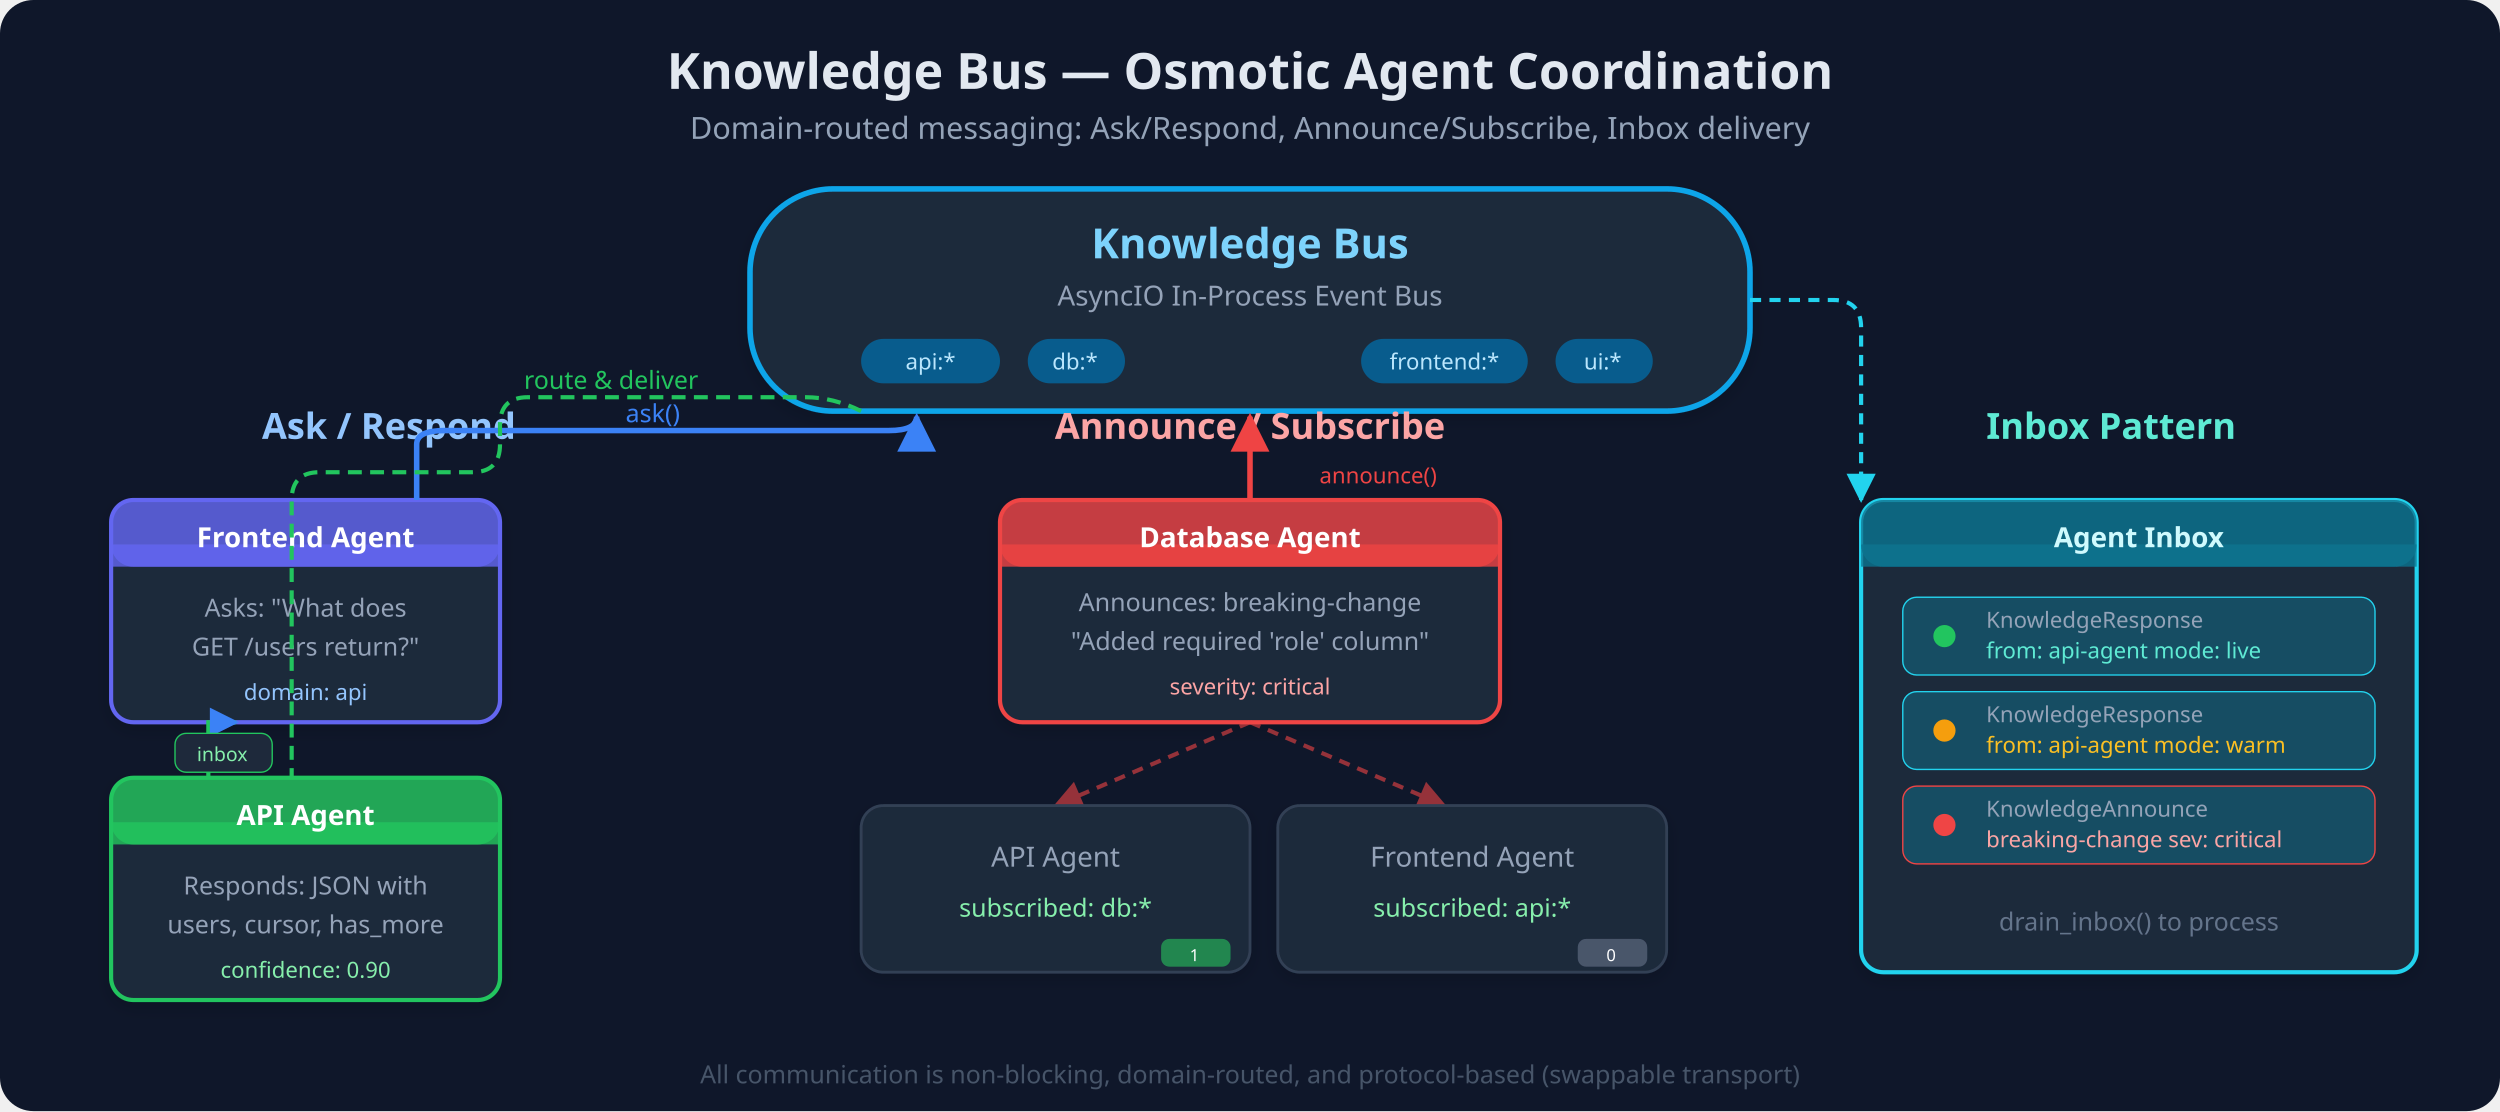
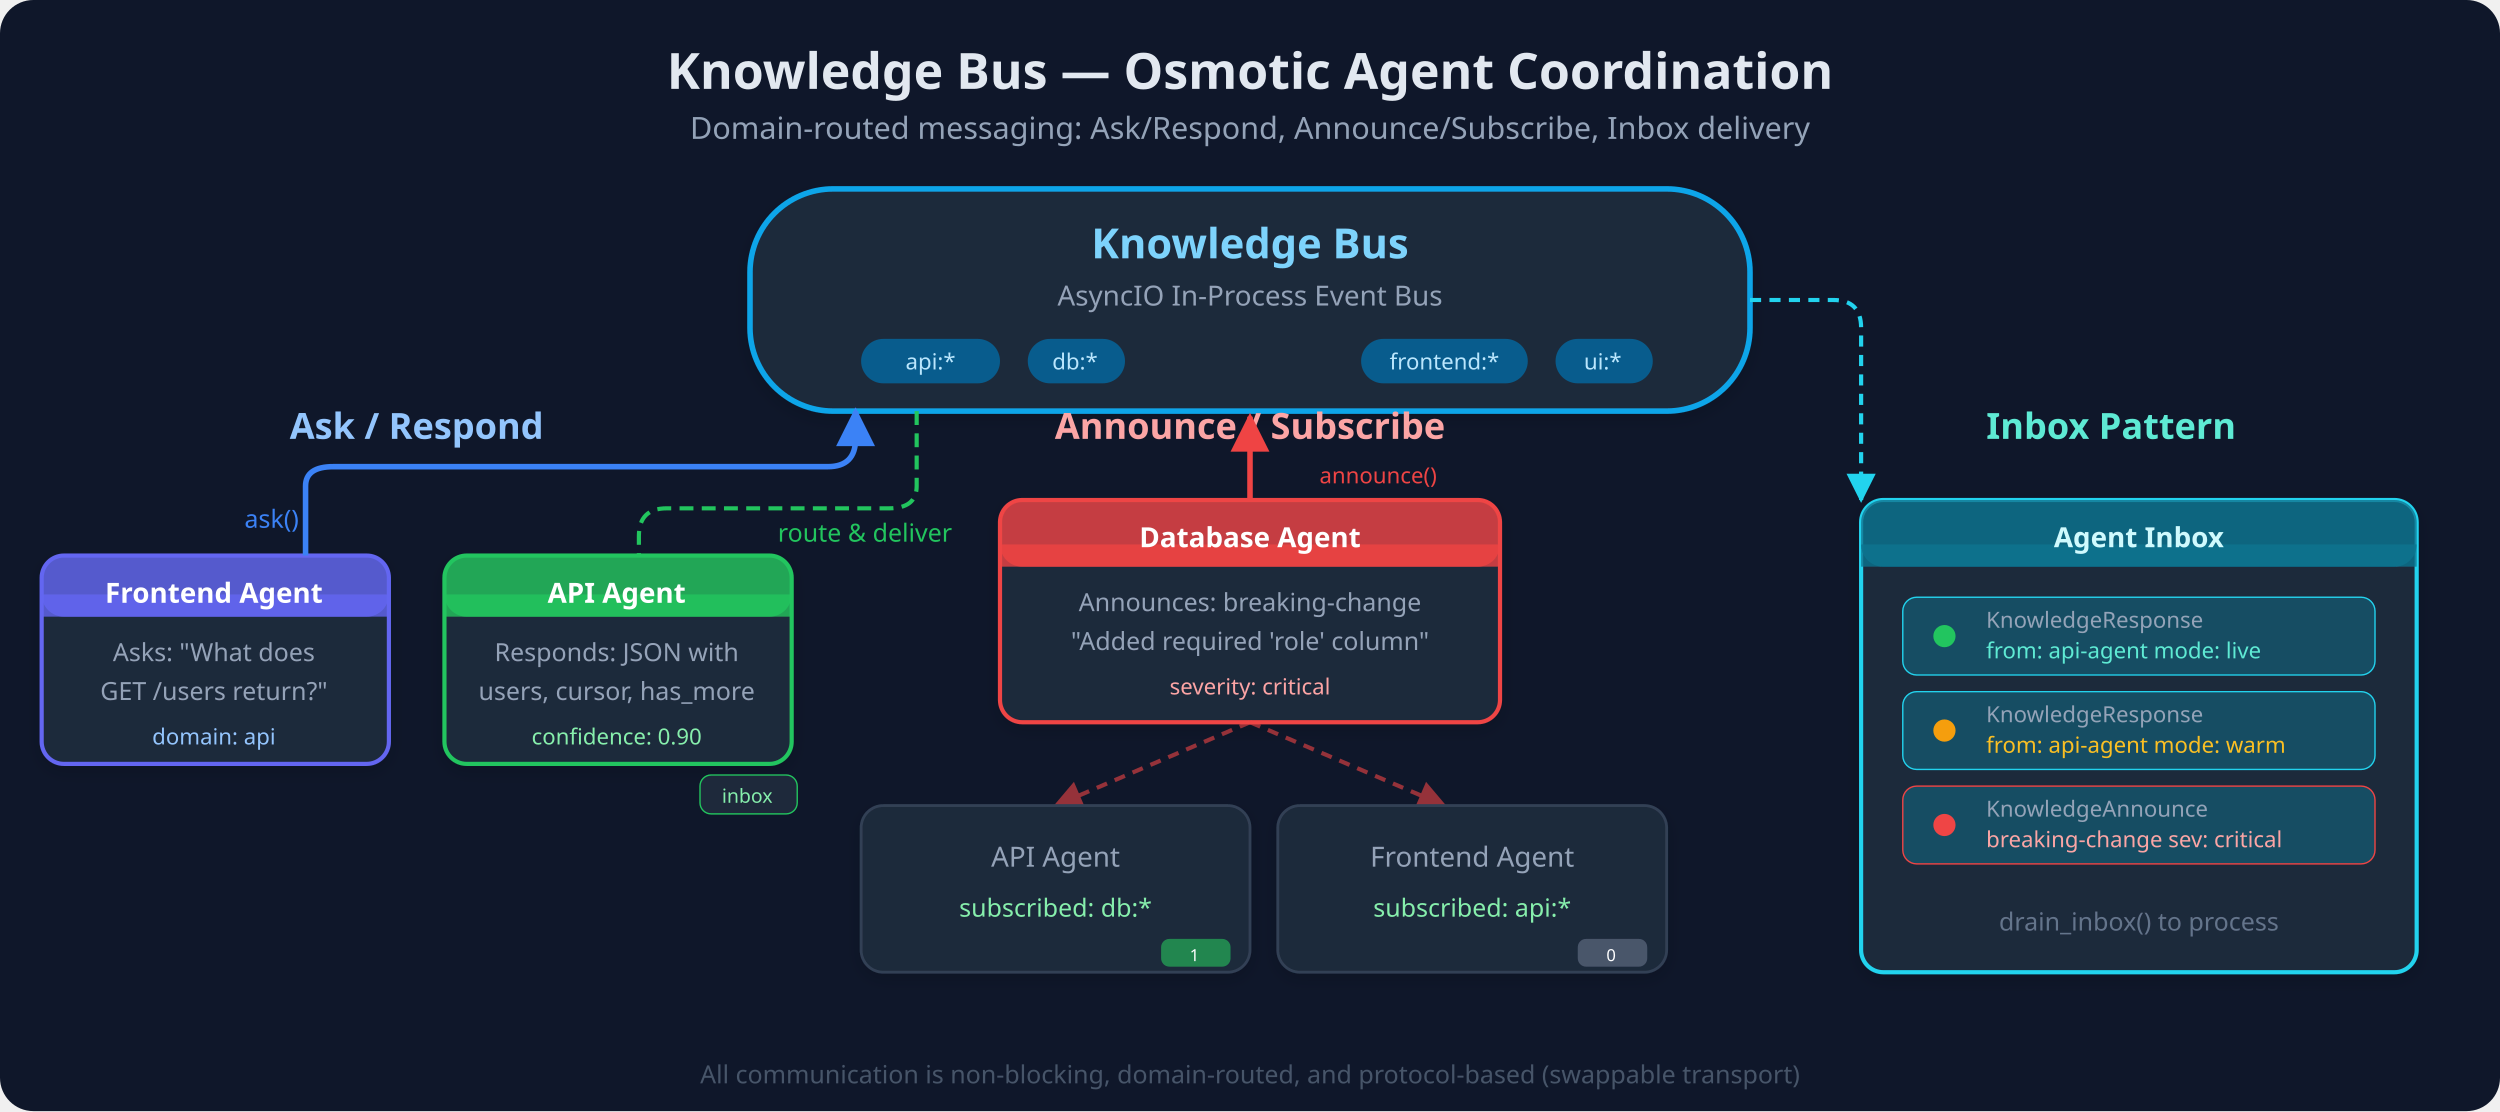
<svg xmlns="http://www.w3.org/2000/svg" viewBox="0 0 900 400" font-family="'Segoe UI', system-ui, -apple-system, sans-serif">
  <defs>
    <linearGradient id="askGrad" x1="0" y1="0" x2="1" y2="0">
      <stop offset="0%" stop-color="#3b82f6" />
      <stop offset="100%" stop-color="#6366f1" />
    </linearGradient>
    <linearGradient id="annGrad" x1="0" y1="0" x2="1" y2="0">
      <stop offset="0%" stop-color="#ef4444" />
      <stop offset="100%" stop-color="#f97316" />
    </linearGradient>
    <linearGradient id="subGrad" x1="0" y1="0" x2="1" y2="0">
      <stop offset="0%" stop-color="#10b981" />
      <stop offset="100%" stop-color="#22d3ee" />
    </linearGradient>
    <filter id="ds3" x="-4%" y="-4%" width="108%" height="116%">
      <feDropShadow dx="0" dy="2" stdDeviation="3" flood-color="#000" flood-opacity="0.15" />
    </filter>
    <marker id="arrowBlue" viewBox="0 0 10 10" refX="9" refY="5" markerWidth="7" markerHeight="7" orient="auto">
      <path d="M 0 0 L 10 5 L 0 10 z" fill="#3b82f6" />
    </marker>
    <marker id="arrowRed" viewBox="0 0 10 10" refX="9" refY="5" markerWidth="7" markerHeight="7" orient="auto">
      <path d="M 0 0 L 10 5 L 0 10 z" fill="#ef4444" />
    </marker>
    <marker id="arrowTeal" viewBox="0 0 10 10" refX="9" refY="5" markerWidth="7" markerHeight="7" orient="auto">
      <path d="M 0 0 L 10 5 L 0 10 z" fill="#22d3ee" />
    </marker>
  </defs>
  <rect width="900" height="400" rx="12" fill="#0f172a" />
  <text x="450" y="32" text-anchor="middle" fill="#e2e8f0" font-size="18" font-weight="700">Knowledge Bus — Osmotic Agent Coordination</text>
  <text x="450" y="50" text-anchor="middle" fill="#94a3b8" font-size="11">Domain-routed messaging: Ask/Respond, Announce/Subscribe, Inbox delivery</text>
  <g filter="url(#ds3)">
    <rect x="270" y="68" width="360" height="80" rx="30" fill="#1e293b" stroke="#0ea5e9" stroke-width="2" />
    <text x="450" y="93" text-anchor="middle" fill="#7dd3fc" font-size="15" font-weight="700">Knowledge Bus</text>
    <text x="450" y="110" text-anchor="middle" fill="#94a3b8" font-size="10">AsyncIO In-Process Event Bus</text>
  </g>
  <rect x="310" y="122" width="50" height="16" rx="8" fill="#0369a1" opacity="0.8" />
  <text x="335" y="133" text-anchor="middle" fill="#bae6fd" font-size="8">api:*</text>
  <rect x="370" y="122" width="35" height="16" rx="8" fill="#0369a1" opacity="0.8" />
  <text x="387" y="133" text-anchor="middle" fill="#bae6fd" font-size="8">db:*</text>
  <rect x="490" y="122" width="60" height="16" rx="8" fill="#0369a1" opacity="0.8" />
  <text x="520" y="133" text-anchor="middle" fill="#bae6fd" font-size="8">frontend:*</text>
  <rect x="560" y="122" width="35" height="16" rx="8" fill="#0369a1" opacity="0.8" />
  <text x="577" y="133" text-anchor="middle" fill="#bae6fd" font-size="8">ui:*</text>
-   <text x="140" y="158" text-anchor="middle" fill="#93c5fd" font-size="13" font-weight="600">Ask / Respond</text>
+   <text x="150" y="158" text-anchor="middle" fill="#93c5fd" font-size="13" font-weight="600">Ask / Respond</text>
  <g filter="url(#ds3)">
-     <rect x="40" y="180" width="140" height="80" rx="8" fill="#1e293b" stroke="#6366f1" stroke-width="1.5" />
-     <rect x="40" y="180" width="140" height="24" rx="8" fill="#6366f1" opacity="0.8" />
-     <rect x="40" y="196" width="140" height="8" fill="#6366f1" opacity="0.8" />
-     <text x="110" y="197" text-anchor="middle" fill="white" font-size="10" font-weight="600">Frontend Agent</text>
-     <text x="110" y="222" text-anchor="middle" fill="#94a3b8" font-size="9">Asks: "What does</text>
-     <text x="110" y="236" text-anchor="middle" fill="#94a3b8" font-size="9">GET /users return?"</text>
-     <text x="110" y="252" text-anchor="middle" fill="#93c5fd" font-size="8">domain: api</text>
+     <rect x="15" y="200" width="125" height="75" rx="8" fill="#1e293b" stroke="#6366f1" stroke-width="1.5" />
+     <rect x="15" y="200" width="125" height="22" rx="8" fill="#6366f1" opacity="0.8" />
+     <rect x="15" y="214" width="125" height="8" fill="#6366f1" opacity="0.8" />
+     <text x="77" y="217" text-anchor="middle" fill="white" font-size="10" font-weight="600">Frontend Agent</text>
+     <text x="77" y="238" text-anchor="middle" fill="#94a3b8" font-size="9">Asks: "What does</text>
+     <text x="77" y="252" text-anchor="middle" fill="#94a3b8" font-size="9">GET /users return?"</text>
+     <text x="77" y="268" text-anchor="middle" fill="#93c5fd" font-size="8">domain: api</text>
  </g>
-   <path d="M 150 180 L 150 160 Q 150 155 160 155 L 320 155 Q 330 155 330 150" stroke="#3b82f6" stroke-width="2" fill="none" marker-end="url(#arrowBlue)" />
-   <text x="235" y="152" text-anchor="middle" fill="#3b82f6" font-size="9" font-weight="500">ask()</text>
+   <path d="M 110 200 L 110 175 Q 110 168 120 168 L 298 168 Q 308 168 308 158 L 308 148" stroke="#3b82f6" stroke-width="2" fill="none" marker-end="url(#arrowBlue)" />
+   <text x="88" y="190" fill="#3b82f6" font-size="9" font-weight="500">ask()</text>
  <g filter="url(#ds3)">
-     <rect x="40" y="280" width="140" height="80" rx="8" fill="#1e293b" stroke="#22c55e" stroke-width="1.5" />
-     <rect x="40" y="280" width="140" height="24" rx="8" fill="#22c55e" opacity="0.8" />
-     <rect x="40" y="296" width="140" height="8" fill="#22c55e" opacity="0.8" />
-     <text x="110" y="297" text-anchor="middle" fill="white" font-size="10" font-weight="600">API Agent</text>
-     <text x="110" y="322" text-anchor="middle" fill="#94a3b8" font-size="9">Responds: JSON with</text>
-     <text x="110" y="336" text-anchor="middle" fill="#94a3b8" font-size="9">users, cursor, has_more</text>
-     <text x="110" y="352" text-anchor="middle" fill="#86efac" font-size="8">confidence: 0.90</text>
+     <rect x="160" y="200" width="125" height="75" rx="8" fill="#1e293b" stroke="#22c55e" stroke-width="1.5" />
+     <rect x="160" y="200" width="125" height="22" rx="8" fill="#22c55e" opacity="0.8" />
+     <rect x="160" y="214" width="125" height="8" fill="#22c55e" opacity="0.8" />
+     <text x="222" y="217" text-anchor="middle" fill="white" font-size="10" font-weight="600">API Agent</text>
+     <text x="222" y="238" text-anchor="middle" fill="#94a3b8" font-size="9">Responds: JSON with</text>
+     <text x="222" y="252" text-anchor="middle" fill="#94a3b8" font-size="9">users, cursor, has_more</text>
+     <text x="222" y="268" text-anchor="middle" fill="#86efac" font-size="8">confidence: 0.90</text>
  </g>
-   <path d="M 310 148 Q 300 143 290 143 L 190 143 Q 180 143 180 153 L 180 160 Q 180 170 170 170 L 115 170 Q 105 170 105 180 L 105 280" stroke="#22c55e" stroke-width="1.5" fill="none" stroke-dasharray="5,3" />
-   <text x="220" y="140" text-anchor="middle" fill="#22c55e" font-size="9" font-weight="500">route &amp; deliver</text>
-   <path d="M 75 280 L 75 260 L 85 260" stroke="#22c55e" stroke-width="1.5" fill="none" marker-end="url(#arrowBlue)" />
-   <rect x="63" y="264" width="35" height="14" rx="4" fill="#1e293b" stroke="#22c55e" stroke-width="0.5" />
-   <text x="80" y="274" text-anchor="middle" fill="#86efac" font-size="7">inbox</text>
+   <path d="M 330 148 L 330 175 Q 330 183 320 183 L 240 183 Q 230 183 230 193 L 230 200" stroke="#22c55e" stroke-width="1.5" fill="none" stroke-dasharray="5,3" />
+   <text x="280" y="195" fill="#22c55e" font-size="9" font-weight="500">route &amp; deliver</text>
+   <rect x="252" y="279" width="35" height="14" rx="4" fill="#1e293b" stroke="#22c55e" stroke-width="0.5" />
+   <text x="269" y="289" text-anchor="middle" fill="#86efac" font-size="7">inbox</text>
  <text x="450" y="158" text-anchor="middle" fill="#fca5a5" font-size="13" font-weight="600">Announce / Subscribe</text>
  <g filter="url(#ds3)">
    <rect x="360" y="180" width="180" height="80" rx="8" fill="#1e293b" stroke="#ef4444" stroke-width="1.5" />
    <rect x="360" y="180" width="180" height="24" rx="8" fill="#ef4444" opacity="0.8" />
    <rect x="360" y="196" width="180" height="8" fill="#ef4444" opacity="0.8" />
    <text x="450" y="197" text-anchor="middle" fill="white" font-size="10" font-weight="600">Database Agent</text>
    <text x="450" y="220" text-anchor="middle" fill="#94a3b8" font-size="9">Announces: breaking-change</text>
    <text x="450" y="234" text-anchor="middle" fill="#94a3b8" font-size="9">"Added required 'role' column"</text>
    <text x="450" y="250" text-anchor="middle" fill="#fca5a5" font-size="8">severity: critical</text>
  </g>
  <path d="M 450 180 L 450 150" stroke="#ef4444" stroke-width="2" fill="none" marker-end="url(#arrowRed)" />
  <text x="475" y="174" fill="#ef4444" font-size="8" font-weight="500">announce()</text>
  <g opacity="0.6">
    <path d="M 450 260 L 380 290" stroke="#ef4444" stroke-width="1.5" fill="none" stroke-dasharray="4,3" marker-end="url(#arrowRed)" />
    <path d="M 450 260 L 520 290" stroke="#ef4444" stroke-width="1.5" fill="none" stroke-dasharray="4,3" marker-end="url(#arrowRed)" />
  </g>
  <g filter="url(#ds3)">
    <rect x="310" y="290" width="140" height="60" rx="8" fill="#1e293b" stroke="#334155" stroke-width="1" />
    <text x="380" y="312" text-anchor="middle" fill="#94a3b8" font-size="10">API Agent</text>
    <text x="380" y="330" text-anchor="middle" fill="#86efac" font-size="9">subscribed: db:*</text>
    <rect x="418" y="338" width="25" height="10" rx="3" fill="#22c55e" opacity="0.6" />
    <text x="430" y="346" text-anchor="middle" fill="white" font-size="6">1</text>
  </g>
  <g filter="url(#ds3)">
    <rect x="460" y="290" width="140" height="60" rx="8" fill="#1e293b" stroke="#334155" stroke-width="1" />
    <text x="530" y="312" text-anchor="middle" fill="#94a3b8" font-size="10">Frontend Agent</text>
    <text x="530" y="330" text-anchor="middle" fill="#86efac" font-size="9">subscribed: api:*</text>
    <rect x="568" y="338" width="25" height="10" rx="3" fill="#64748b" opacity="0.6" />
    <text x="580" y="346" text-anchor="middle" fill="white" font-size="6">0</text>
  </g>
  <text x="760" y="158" text-anchor="middle" fill="#5eead4" font-size="13" font-weight="600">Inbox Pattern</text>
  <g filter="url(#ds3)">
    <rect x="670" y="180" width="200" height="170" rx="8" fill="#1e293b" stroke="#22d3ee" stroke-width="1.5" />
    <rect x="670" y="180" width="200" height="24" rx="8" fill="#0e7490" opacity="0.8" />
    <rect x="670" y="196" width="200" height="8" fill="#0e7490" opacity="0.8" />
    <text x="770" y="197" text-anchor="middle" fill="#cffafe" font-size="10" font-weight="600">Agent Inbox</text>
    <rect x="685" y="215" width="170" height="28" rx="5" fill="#164e63" stroke="#22d3ee" stroke-width="0.5" />
    <circle cx="700" cy="229" r="4" fill="#22c55e" />
    <text x="715" y="226" fill="#94a3b8" font-size="8">KnowledgeResponse</text>
    <text x="715" y="237" fill="#5eead4" font-size="8">from: api-agent  mode: live</text>
    <rect x="685" y="249" width="170" height="28" rx="5" fill="#164e63" stroke="#22d3ee" stroke-width="0.5" />
    <circle cx="700" cy="263" r="4" fill="#f59e0b" />
    <text x="715" y="260" fill="#94a3b8" font-size="8">KnowledgeResponse</text>
    <text x="715" y="271" fill="#fbbf24" font-size="8">from: api-agent  mode: warm</text>
    <rect x="685" y="283" width="170" height="28" rx="5" fill="#164e63" stroke="#ef4444" stroke-width="0.5" />
    <circle cx="700" cy="297" r="4" fill="#ef4444" />
    <text x="715" y="294" fill="#94a3b8" font-size="8">KnowledgeAnnounce</text>
    <text x="715" y="305" fill="#fca5a5" font-size="8">breaking-change  sev: critical</text>
    <text x="770" y="335" text-anchor="middle" fill="#64748b" font-size="9">drain_inbox() to process</text>
  </g>
  <path d="M 630 108 Q 640 108 650 108 L 660 108 Q 670 108 670 118 L 670 180" stroke="#22d3ee" stroke-width="1.5" fill="none" stroke-dasharray="4,3" marker-end="url(#arrowTeal)" />
  <text x="450" y="390" text-anchor="middle" fill="#475569" font-size="9">All communication is non-blocking, domain-routed, and protocol-based (swappable transport)</text>
</svg>
